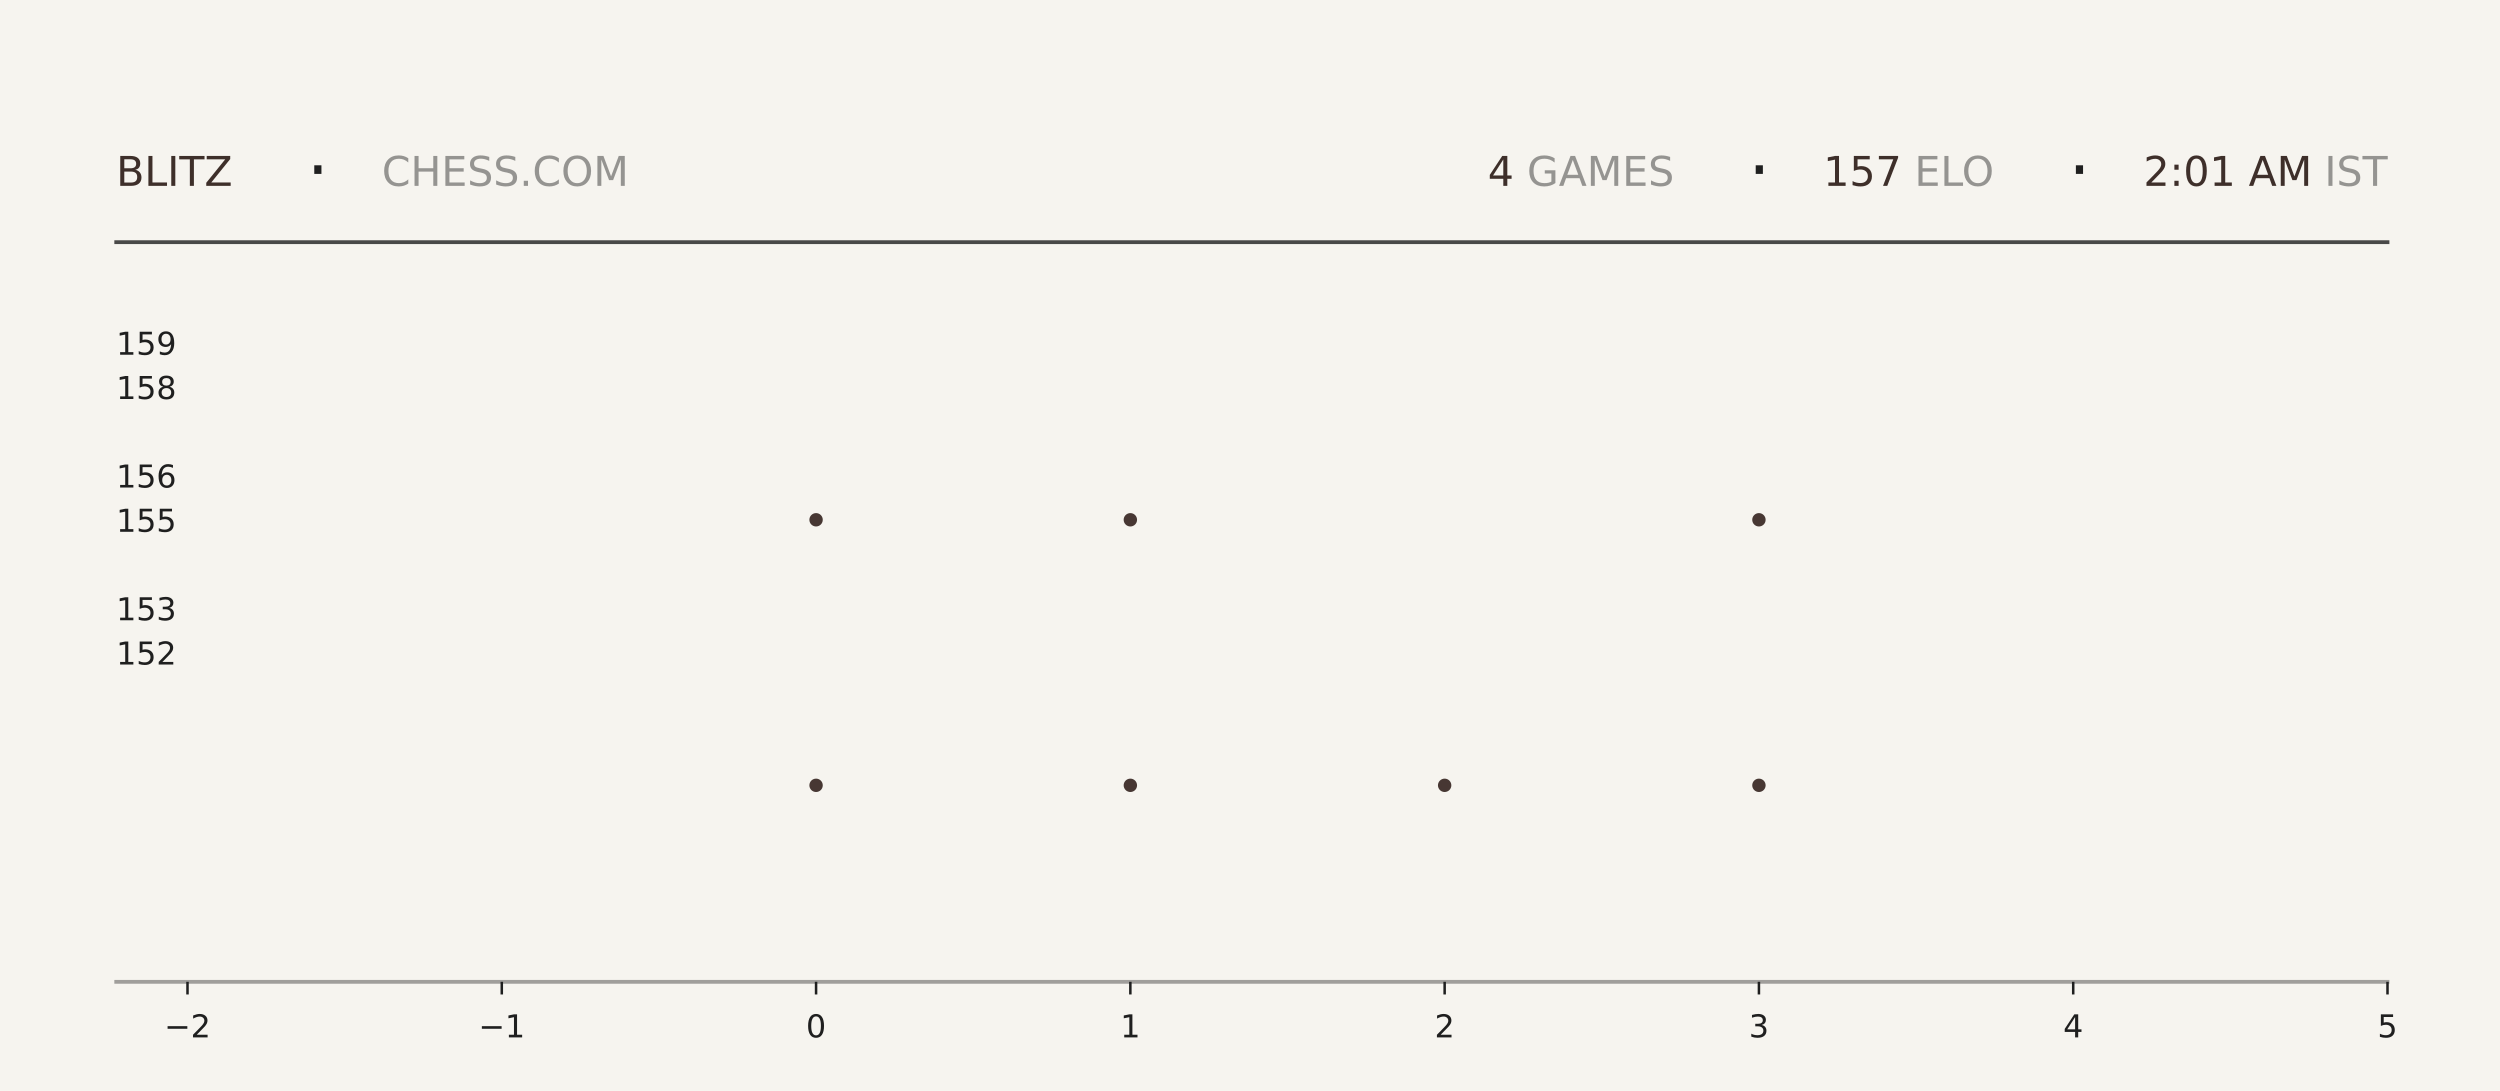
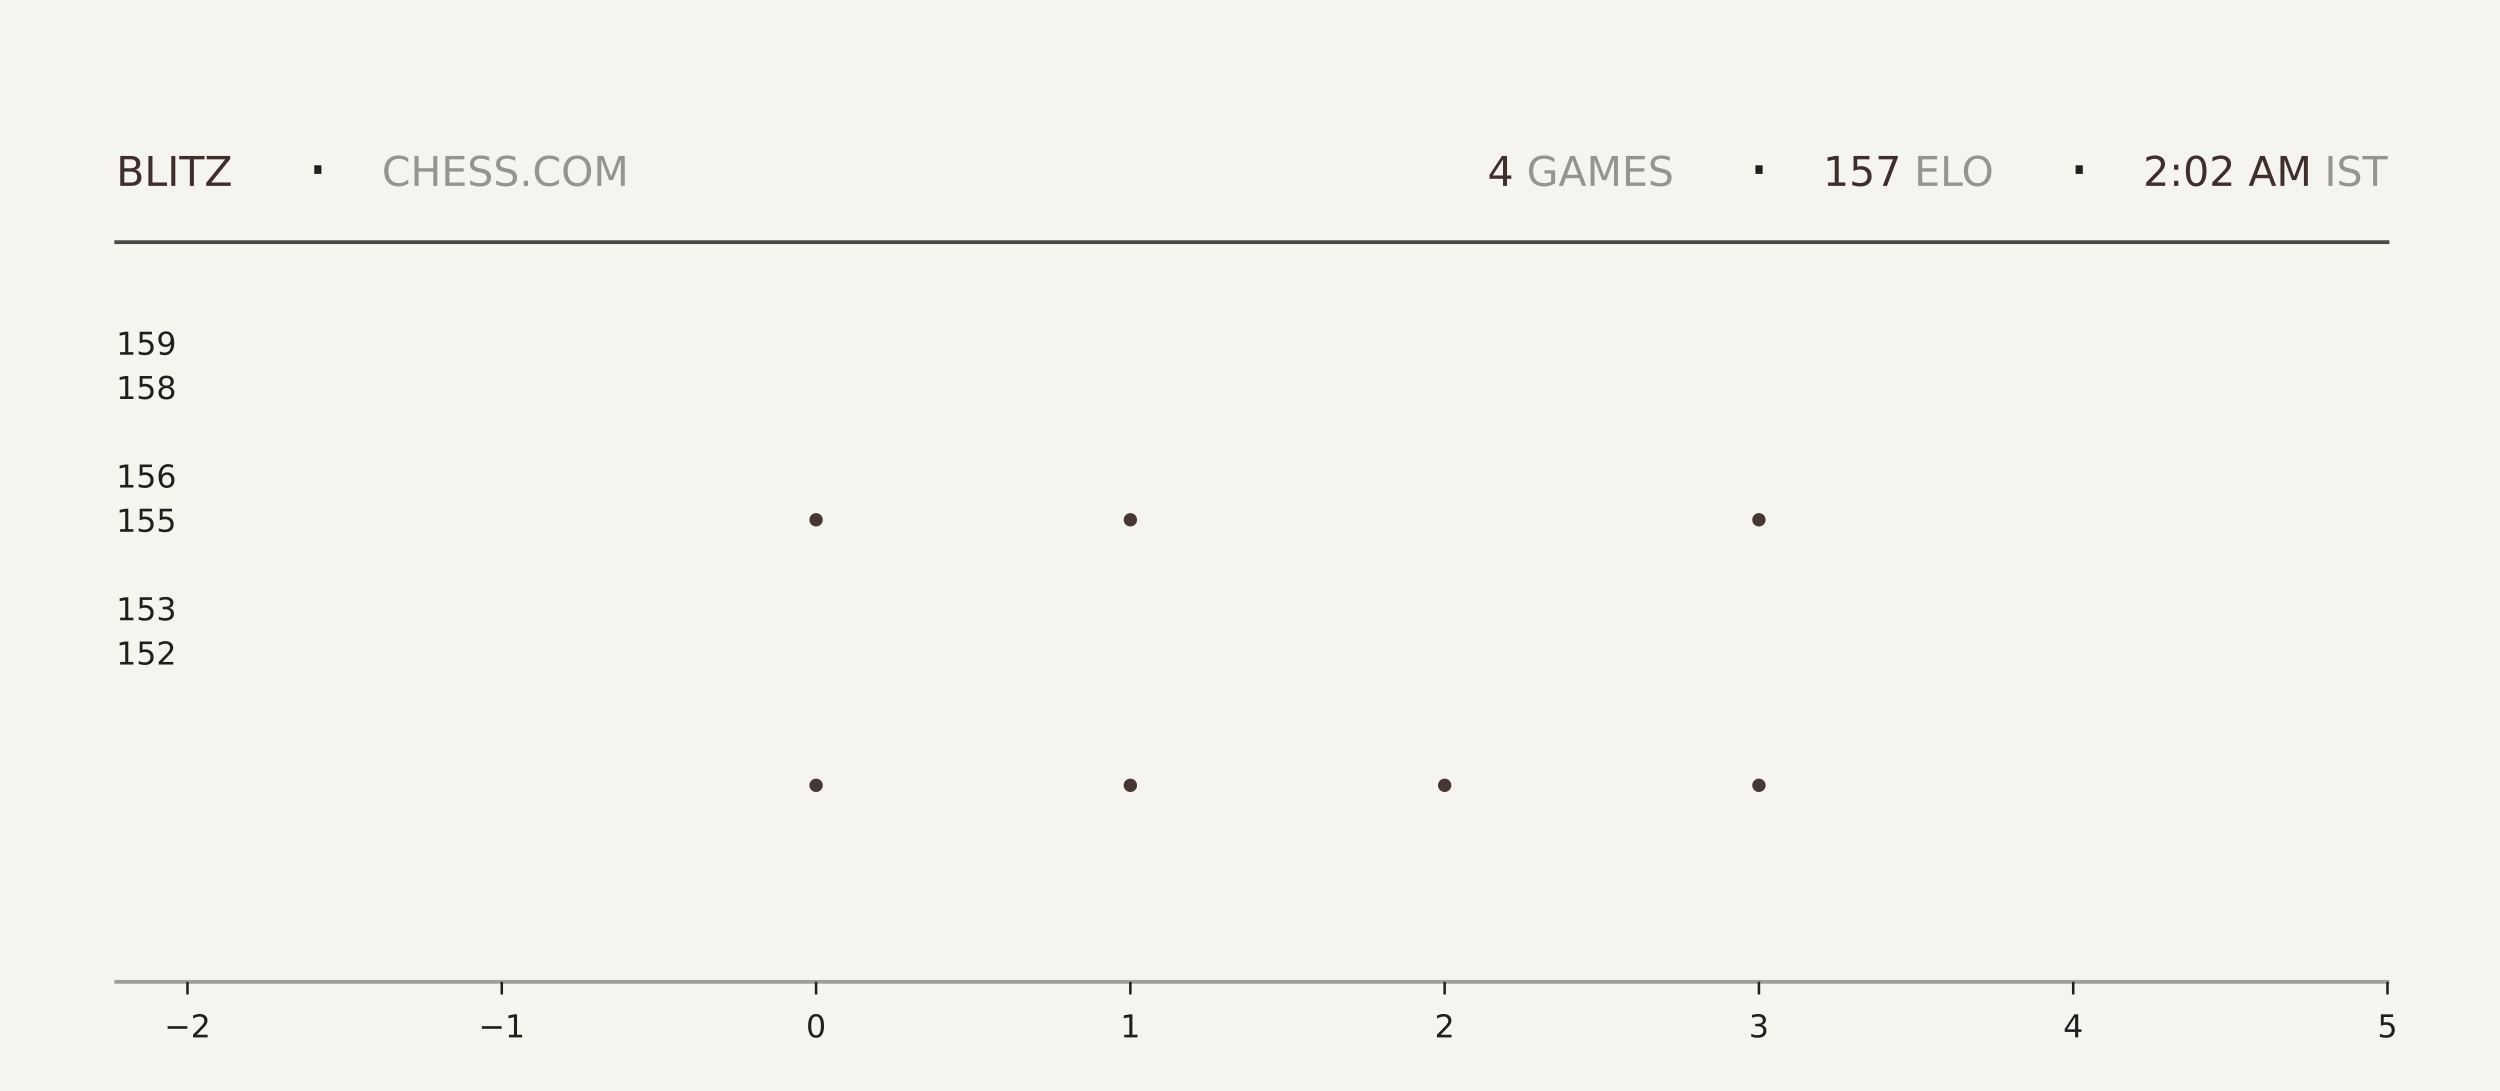
<svg xmlns="http://www.w3.org/2000/svg" xmlns:xlink="http://www.w3.org/1999/xlink" width="792pt" height="345.6pt" viewBox="0 0 792 345.6" version="1.1">
  <defs>
    <style type="text/css">*{stroke-linejoin: round; stroke-linecap: butt}</style>
  </defs>
  <g id="figure_1">
    <g id="patch_1">
      <path d="M 0 345.6  L 792 345.6  L 792 0  L 0 0  z " style="fill: #f6f4ef" />
    </g>
    <g id="axes_1">
      <g id="patch_2">
        <path d="M 59.4 311.04  L 756.36 311.04  L 756.36 103.68  L 59.4 103.68  z " style="fill: #f6f4ef" />
      </g>
      <g id="PathCollection_1">
        <defs>
-           <path id="m1f68e117bc" d="M 0 2.121  C 0.563 2.121 1.102 1.898 1.5 1.5  C 1.898 1.102 2.121 0.563 2.121 0  C 2.121 -0.563 1.898 -1.102 1.5 -1.5  C 1.102 -1.898 0.563 -2.121 0 -2.121  C -0.563 -2.121 -1.102 -1.898 -1.5 -1.5  C -1.898 -1.102 -2.121 -0.563 -2.121 0  C -2.121 0.563 -1.898 1.102 -1.5 1.5  C -1.102 1.898 -0.563 2.121 0 2.121  z " />
-         </defs>
-         <g clip-path="url(#p126874b13b)">
-           <use xlink:href="#m1f68e117bc" x="258.531" y="248.79" style="fill: #3e2f2a; fill-opacity: 0.95" />
-           <use xlink:href="#m1f68e117bc" x="258.531" y="164.668" style="fill: #3e2f2a; fill-opacity: 0.95" />
+           <path id="m8f78fecce7" d="M 0 2.121  C 0.563 2.121 1.102 1.898 1.5 1.5  C 1.898 1.102 2.121 0.563 2.121 0  C 2.121 -0.563 1.898 -1.102 1.5 -1.5  C 1.102 -1.898 0.563 -2.121 0 -2.121  C -0.563 -2.121 -1.102 -1.898 -1.5 -1.5  C -1.898 -1.102 -2.121 -0.563 -2.121 0  C -2.121 0.563 -1.898 1.102 -1.5 1.5  C -1.102 1.898 -0.563 2.121 0 2.121  z " />
+         </defs>
+         <g clip-path="url(#p03482b49e1)">
+           <use xlink:href="#m8f78fecce7" x="258.531" y="248.79" style="fill: #3e2f2a; fill-opacity: 0.95" />
+           <use xlink:href="#m8f78fecce7" x="258.531" y="164.668" style="fill: #3e2f2a; fill-opacity: 0.95" />
        </g>
      </g>
      <g id="PathCollection_2">
-         <g clip-path="url(#p126874b13b)">
-           <use xlink:href="#m1f68e117bc" x="358.097" y="248.79" style="fill: #3e2f2a; fill-opacity: 0.95" />
-           <use xlink:href="#m1f68e117bc" x="358.097" y="164.668" style="fill: #3e2f2a; fill-opacity: 0.95" />
-           <use xlink:href="#m1f68e117bc" x="358.097" y="80.547" style="fill: #3e2f2a; fill-opacity: 0.95" />
+         <g clip-path="url(#p03482b49e1)">
+           <use xlink:href="#m8f78fecce7" x="358.097" y="248.79" style="fill: #3e2f2a; fill-opacity: 0.95" />
+           <use xlink:href="#m8f78fecce7" x="358.097" y="164.668" style="fill: #3e2f2a; fill-opacity: 0.95" />
+           <use xlink:href="#m8f78fecce7" x="358.097" y="80.547" style="fill: #3e2f2a; fill-opacity: 0.95" />
        </g>
      </g>
      <g id="PathCollection_3">
-         <g clip-path="url(#p126874b13b)">
-           <use xlink:href="#m1f68e117bc" x="457.663" y="248.79" style="fill: #3e2f2a; fill-opacity: 0.95" />
+         <g clip-path="url(#p03482b49e1)">
+           <use xlink:href="#m8f78fecce7" x="457.663" y="248.79" style="fill: #3e2f2a; fill-opacity: 0.95" />
        </g>
      </g>
      <g id="PathCollection_4">
-         <g clip-path="url(#p126874b13b)">
-           <use xlink:href="#m1f68e117bc" x="557.229" y="248.79" style="fill: #3e2f2a; fill-opacity: 0.95" />
-           <use xlink:href="#m1f68e117bc" x="557.229" y="164.668" style="fill: #3e2f2a; fill-opacity: 0.95" />
-           <use xlink:href="#m1f68e117bc" x="557.229" y="80.547" style="fill: #3e2f2a; fill-opacity: 0.95" />
+         <g clip-path="url(#p03482b49e1)">
+           <use xlink:href="#m8f78fecce7" x="557.229" y="248.79" style="fill: #3e2f2a; fill-opacity: 0.95" />
+           <use xlink:href="#m8f78fecce7" x="557.229" y="164.668" style="fill: #3e2f2a; fill-opacity: 0.95" />
+           <use xlink:href="#m8f78fecce7" x="557.229" y="80.547" style="fill: #3e2f2a; fill-opacity: 0.95" />
        </g>
      </g>
      <g id="matplotlib.axis_1">
        <g id="xtick_1">
          <g id="line2d_1">
            <defs>
-               <path id="me20955d77a" d="M 0 0  L 0 4  " style="stroke: #1f1f1f; stroke-width: 0.8" />
+               <path id="ma07835a8cc" d="M 0 0  L 0 4  " style="stroke: #1f1f1f; stroke-width: 0.8" />
            </defs>
            <g>
-               <use xlink:href="#me20955d77a" x="59.4" y="311.04" style="fill: #1f1f1f; stroke: #1f1f1f; stroke-width: 0.8" />
+               <use xlink:href="#ma07835a8cc" x="59.4" y="311.04" style="fill: #1f1f1f; stroke: #1f1f1f; stroke-width: 0.8" />
            </g>
          </g>
          <g id="text_1">
            <g style="fill: #1f1f1f" transform="translate(52.02891 328.6384) scale(0.1 -0.1)">
              <defs>
                <path id="DejaVuSans-2212" d="M 678 2272  L 4684 2272  L 4684 1741  L 678 1741  L 678 2272  z " transform="scale(0.015625)" />
                <path id="DejaVuSans-32" d="M 1228 531  L 3431 531  L 3431 0  L 469 0  L 469 531  Q 828 903 1448 1529  Q 2069 2156 2228 2338  Q 2531 2678 2651 2914  Q 2772 3150 2772 3378  Q 2772 3750 2511 3984  Q 2250 4219 1831 4219  Q 1534 4219 1204 4116  Q 875 4013 500 3803  L 500 4441  Q 881 4594 1212 4672  Q 1544 4750 1819 4750  Q 2544 4750 2975 4387  Q 3406 4025 3406 3419  Q 3406 3131 3298 2873  Q 3191 2616 2906 2266  Q 2828 2175 2409 1742  Q 1991 1309 1228 531  z " transform="scale(0.015625)" />
              </defs>
              <use xlink:href="#DejaVuSans-2212" />
              <use xlink:href="#DejaVuSans-32" transform="translate(83.78906 0)" />
            </g>
          </g>
        </g>
        <g id="xtick_2">
          <g id="line2d_2">
            <g>
-               <use xlink:href="#me20955d77a" x="158.966" y="311.04" style="fill: #1f1f1f; stroke: #1f1f1f; stroke-width: 0.8" />
+               <use xlink:href="#ma07835a8cc" x="158.966" y="311.04" style="fill: #1f1f1f; stroke: #1f1f1f; stroke-width: 0.8" />
            </g>
          </g>
          <g id="text_2">
            <g style="fill: #1f1f1f" transform="translate(151.5946 328.6384) scale(0.1 -0.1)">
              <defs>
                <path id="DejaVuSans-31" d="M 794 531  L 1825 531  L 1825 4091  L 703 3866  L 703 4441  L 1819 4666  L 2450 4666  L 2450 531  L 3481 531  L 3481 0  L 794 0  L 794 531  z " transform="scale(0.015625)" />
              </defs>
              <use xlink:href="#DejaVuSans-2212" />
              <use xlink:href="#DejaVuSans-31" transform="translate(83.78906 0)" />
            </g>
          </g>
        </g>
        <g id="xtick_3">
          <g id="line2d_3">
            <g>
-               <use xlink:href="#me20955d77a" x="258.531" y="311.04" style="fill: #1f1f1f; stroke: #1f1f1f; stroke-width: 0.8" />
+               <use xlink:href="#ma07835a8cc" x="258.531" y="311.04" style="fill: #1f1f1f; stroke: #1f1f1f; stroke-width: 0.8" />
            </g>
          </g>
          <g id="text_3">
            <g style="fill: #1f1f1f" transform="translate(255.3502 328.6384) scale(0.1 -0.1)">
              <defs>
                <path id="DejaVuSans-30" d="M 2034 4250  Q 1547 4250 1301 3770  Q 1056 3291 1056 2328  Q 1056 1369 1301 889  Q 1547 409 2034 409  Q 2525 409 2770 889  Q 3016 1369 3016 2328  Q 3016 3291 2770 3770  Q 2525 4250 2034 4250  z M 2034 4750  Q 2819 4750 3233 4129  Q 3647 3509 3647 2328  Q 3647 1150 3233 529  Q 2819 -91 2034 -91  Q 1250 -91 836 529  Q 422 1150 422 2328  Q 422 3509 836 4129  Q 1250 4750 2034 4750  z " transform="scale(0.015625)" />
              </defs>
              <use xlink:href="#DejaVuSans-30" />
            </g>
          </g>
        </g>
        <g id="xtick_4">
          <g id="line2d_4">
            <g>
-               <use xlink:href="#me20955d77a" x="358.097" y="311.04" style="fill: #1f1f1f; stroke: #1f1f1f; stroke-width: 0.8" />
+               <use xlink:href="#ma07835a8cc" x="358.097" y="311.04" style="fill: #1f1f1f; stroke: #1f1f1f; stroke-width: 0.8" />
            </g>
          </g>
          <g id="text_4">
            <g style="fill: #1f1f1f" transform="translate(354.9159 328.6384) scale(0.1 -0.1)">
              <use xlink:href="#DejaVuSans-31" />
            </g>
          </g>
        </g>
        <g id="xtick_5">
          <g id="line2d_5">
            <g>
-               <use xlink:href="#me20955d77a" x="457.663" y="311.04" style="fill: #1f1f1f; stroke: #1f1f1f; stroke-width: 0.8" />
+               <use xlink:href="#ma07835a8cc" x="457.663" y="311.04" style="fill: #1f1f1f; stroke: #1f1f1f; stroke-width: 0.8" />
            </g>
          </g>
          <g id="text_5">
            <g style="fill: #1f1f1f" transform="translate(454.4816 328.6384) scale(0.1 -0.1)">
              <use xlink:href="#DejaVuSans-32" />
            </g>
          </g>
        </g>
        <g id="xtick_6">
          <g id="line2d_6">
            <g>
-               <use xlink:href="#me20955d77a" x="557.229" y="311.04" style="fill: #1f1f1f; stroke: #1f1f1f; stroke-width: 0.8" />
+               <use xlink:href="#ma07835a8cc" x="557.229" y="311.04" style="fill: #1f1f1f; stroke: #1f1f1f; stroke-width: 0.8" />
            </g>
          </g>
          <g id="text_6">
            <g style="fill: #1f1f1f" transform="translate(554.0473 328.6384) scale(0.1 -0.1)">
              <defs>
                <path id="DejaVuSans-33" d="M 2597 2516  Q 3050 2419 3304 2112  Q 3559 1806 3559 1356  Q 3559 666 3084 287  Q 2609 -91 1734 -91  Q 1441 -91 1130 -33  Q 819 25 488 141  L 488 750  Q 750 597 1062 519  Q 1375 441 1716 441  Q 2309 441 2620 675  Q 2931 909 2931 1356  Q 2931 1769 2642 2001  Q 2353 2234 1838 2234  L 1294 2234  L 1294 2753  L 1863 2753  Q 2328 2753 2575 2939  Q 2822 3125 2822 3475  Q 2822 3834 2567 4026  Q 2313 4219 1838 4219  Q 1578 4219 1281 4162  Q 984 4106 628 3988  L 628 4550  Q 988 4650 1302 4700  Q 1616 4750 1894 4750  Q 2613 4750 3031 4423  Q 3450 4097 3450 3541  Q 3450 3153 3228 2886  Q 3006 2619 2597 2516  z " transform="scale(0.015625)" />
              </defs>
              <use xlink:href="#DejaVuSans-33" />
            </g>
          </g>
        </g>
        <g id="xtick_7">
          <g id="line2d_7">
            <g>
-               <use xlink:href="#me20955d77a" x="656.794" y="311.04" style="fill: #1f1f1f; stroke: #1f1f1f; stroke-width: 0.8" />
+               <use xlink:href="#ma07835a8cc" x="656.794" y="311.04" style="fill: #1f1f1f; stroke: #1f1f1f; stroke-width: 0.8" />
            </g>
          </g>
          <g id="text_7">
            <g style="fill: #1f1f1f" transform="translate(653.613 328.6384) scale(0.1 -0.1)">
              <defs>
                <path id="DejaVuSans-34" d="M 2419 4116  L 825 1625  L 2419 1625  L 2419 4116  z M 2253 4666  L 3047 4666  L 3047 1625  L 3713 1625  L 3713 1100  L 3047 1100  L 3047 0  L 2419 0  L 2419 1100  L 313 1100  L 313 1709  L 2253 4666  z " transform="scale(0.015625)" />
              </defs>
              <use xlink:href="#DejaVuSans-34" />
            </g>
          </g>
        </g>
        <g id="xtick_8">
          <g id="line2d_8">
            <g>
-               <use xlink:href="#me20955d77a" x="756.36" y="311.04" style="fill: #1f1f1f; stroke: #1f1f1f; stroke-width: 0.8" />
+               <use xlink:href="#ma07835a8cc" x="756.36" y="311.04" style="fill: #1f1f1f; stroke: #1f1f1f; stroke-width: 0.8" />
            </g>
          </g>
          <g id="text_8">
            <g style="fill: #1f1f1f" transform="translate(753.1788 328.6384) scale(0.1 -0.1)">
              <defs>
                <path id="DejaVuSans-35" d="M 691 4666  L 3169 4666  L 3169 4134  L 1269 4134  L 1269 2991  Q 1406 3038 1543 3061  Q 1681 3084 1819 3084  Q 2600 3084 3056 2656  Q 3513 2228 3513 1497  Q 3513 744 3044 326  Q 2575 -91 1722 -91  Q 1428 -91 1123 -41  Q 819 9 494 109  L 494 744  Q 775 591 1075 516  Q 1375 441 1709 441  Q 2250 441 2565 725  Q 2881 1009 2881 1497  Q 2881 1984 2565 2268  Q 2250 2553 1709 2553  Q 1456 2553 1204 2497  Q 953 2441 691 2322  L 691 4666  z " transform="scale(0.015625)" />
              </defs>
              <use xlink:href="#DejaVuSans-35" />
            </g>
          </g>
        </g>
      </g>
      <g id="matplotlib.axis_2">
        <g id="ytick_1">
          <g id="line2d_9" />
          <g id="text_9">
            <g style="fill: #1f1f1f" transform="translate(36.8125 210.5283) scale(0.1 -0.1)">
              <use xlink:href="#DejaVuSans-31" />
              <use xlink:href="#DejaVuSans-35" transform="translate(63.62305 0)" />
              <use xlink:href="#DejaVuSans-32" transform="translate(127.2461 0)" />
            </g>
          </g>
        </g>
        <g id="ytick_2">
          <g id="line2d_10" />
          <g id="text_10">
            <g style="fill: #1f1f1f" transform="translate(36.8125 196.508) scale(0.1 -0.1)">
              <use xlink:href="#DejaVuSans-31" />
              <use xlink:href="#DejaVuSans-35" transform="translate(63.62305 0)" />
              <use xlink:href="#DejaVuSans-33" transform="translate(127.2461 0)" />
            </g>
          </g>
        </g>
        <g id="ytick_3">
          <g id="line2d_11" />
          <g id="text_11">
            <g style="fill: #1f1f1f" transform="translate(36.8125 168.4675) scale(0.1 -0.1)">
              <use xlink:href="#DejaVuSans-31" />
              <use xlink:href="#DejaVuSans-35" transform="translate(63.62305 0)" />
              <use xlink:href="#DejaVuSans-35" transform="translate(127.2461 0)" />
            </g>
          </g>
        </g>
        <g id="ytick_4">
          <g id="line2d_12" />
          <g id="text_12">
            <g style="fill: #1f1f1f" transform="translate(36.8125 154.4472) scale(0.1 -0.1)">
              <defs>
                <path id="DejaVuSans-36" d="M 2113 2584  Q 1688 2584 1439 2293  Q 1191 2003 1191 1497  Q 1191 994 1439 701  Q 1688 409 2113 409  Q 2538 409 2786 701  Q 3034 994 3034 1497  Q 3034 2003 2786 2293  Q 2538 2584 2113 2584  z M 3366 4563  L 3366 3988  Q 3128 4100 2886 4159  Q 2644 4219 2406 4219  Q 1781 4219 1451 3797  Q 1122 3375 1075 2522  Q 1259 2794 1537 2939  Q 1816 3084 2150 3084  Q 2853 3084 3261 2657  Q 3669 2231 3669 1497  Q 3669 778 3244 343  Q 2819 -91 2113 -91  Q 1303 -91 875 529  Q 447 1150 447 2328  Q 447 3434 972 4092  Q 1497 4750 2381 4750  Q 2619 4750 2861 4703  Q 3103 4656 3366 4563  z " transform="scale(0.015625)" />
              </defs>
              <use xlink:href="#DejaVuSans-31" />
              <use xlink:href="#DejaVuSans-35" transform="translate(63.62305 0)" />
              <use xlink:href="#DejaVuSans-36" transform="translate(127.2461 0)" />
            </g>
          </g>
        </g>
        <g id="ytick_5">
          <g id="line2d_13" />
          <g id="text_13">
            <g style="fill: #1f1f1f" transform="translate(36.8125 126.4066) scale(0.1 -0.1)">
              <defs>
                <path id="DejaVuSans-38" d="M 2034 2216  Q 1584 2216 1326 1975  Q 1069 1734 1069 1313  Q 1069 891 1326 650  Q 1584 409 2034 409  Q 2484 409 2743 651  Q 3003 894 3003 1313  Q 3003 1734 2745 1975  Q 2488 2216 2034 2216  z M 1403 2484  Q 997 2584 770 2862  Q 544 3141 544 3541  Q 544 4100 942 4425  Q 1341 4750 2034 4750  Q 2731 4750 3128 4425  Q 3525 4100 3525 3541  Q 3525 3141 3298 2862  Q 3072 2584 2669 2484  Q 3125 2378 3379 2068  Q 3634 1759 3634 1313  Q 3634 634 3220 271  Q 2806 -91 2034 -91  Q 1263 -91 848 271  Q 434 634 434 1313  Q 434 1759 690 2068  Q 947 2378 1403 2484  z M 1172 3481  Q 1172 3119 1398 2916  Q 1625 2713 2034 2713  Q 2441 2713 2670 2916  Q 2900 3119 2900 3481  Q 2900 3844 2670 4047  Q 2441 4250 2034 4250  Q 1625 4250 1398 4047  Q 1172 3844 1172 3481  z " transform="scale(0.015625)" />
              </defs>
              <use xlink:href="#DejaVuSans-31" />
              <use xlink:href="#DejaVuSans-35" transform="translate(63.62305 0)" />
              <use xlink:href="#DejaVuSans-38" transform="translate(127.2461 0)" />
            </g>
          </g>
        </g>
        <g id="ytick_6">
          <g id="line2d_14" />
          <g id="text_14">
            <g style="fill: #1f1f1f" transform="translate(36.8125 112.3863) scale(0.1 -0.1)">
              <defs>
                <path id="DejaVuSans-39" d="M 703 97  L 703 672  Q 941 559 1184 500  Q 1428 441 1663 441  Q 2288 441 2617 861  Q 2947 1281 2994 2138  Q 2813 1869 2534 1725  Q 2256 1581 1919 1581  Q 1219 1581 811 2004  Q 403 2428 403 3163  Q 403 3881 828 4315  Q 1253 4750 1959 4750  Q 2769 4750 3195 4129  Q 3622 3509 3622 2328  Q 3622 1225 3098 567  Q 2575 -91 1691 -91  Q 1453 -91 1209 -44  Q 966 3 703 97  z M 1959 2075  Q 2384 2075 2632 2365  Q 2881 2656 2881 3163  Q 2881 3666 2632 3958  Q 2384 4250 1959 4250  Q 1534 4250 1286 3958  Q 1038 3666 1038 3163  Q 1038 2656 1286 2365  Q 1534 2075 1959 2075  z " transform="scale(0.015625)" />
              </defs>
              <use xlink:href="#DejaVuSans-31" />
              <use xlink:href="#DejaVuSans-35" transform="translate(63.62305 0)" />
              <use xlink:href="#DejaVuSans-39" transform="translate(127.2461 0)" />
            </g>
          </g>
        </g>
      </g>
    </g>
    <g id="line2d_15">
      <path d="M 36.82 76.723  L 756.36 76.723  " style="fill: none; stroke: #1f1f1f; stroke-opacity: 0.8; stroke-width: 1.2; stroke-linecap: square" />
    </g>
    <g id="line2d_16">
      <path d="M 36.82 311.04  L 756.36 311.04  " style="fill: none; stroke: #1f1f1f; stroke-opacity: 0.4; stroke-width: 1.2; stroke-linecap: square" />
    </g>
    <g id="text_15">
      <g style="fill: #3e2f2a" transform="translate(36.82 58.88319) scale(0.13 -0.13)">
        <defs>
          <path id="DejaVuSans-42" d="M 1259 2228  L 1259 519  L 2272 519  Q 2781 519 3026 730  Q 3272 941 3272 1375  Q 3272 1813 3026 2020  Q 2781 2228 2272 2228  L 1259 2228  z M 1259 4147  L 1259 2741  L 2194 2741  Q 2656 2741 2882 2914  Q 3109 3088 3109 3444  Q 3109 3797 2882 3972  Q 2656 4147 2194 4147  L 1259 4147  z M 628 4666  L 2241 4666  Q 2963 4666 3353 4366  Q 3744 4066 3744 3513  Q 3744 3084 3544 2831  Q 3344 2578 2956 2516  Q 3422 2416 3680 2098  Q 3938 1781 3938 1306  Q 3938 681 3513 340  Q 3088 0 2303 0  L 628 0  L 628 4666  z " transform="scale(0.015625)" />
          <path id="DejaVuSans-4c" d="M 628 4666  L 1259 4666  L 1259 531  L 3531 531  L 3531 0  L 628 0  L 628 4666  z " transform="scale(0.015625)" />
          <path id="DejaVuSans-49" d="M 628 4666  L 1259 4666  L 1259 0  L 628 0  L 628 4666  z " transform="scale(0.015625)" />
          <path id="DejaVuSans-54" d="M -19 4666  L 3928 4666  L 3928 4134  L 2272 4134  L 2272 0  L 1638 0  L 1638 4134  L -19 4134  L -19 4666  z " transform="scale(0.015625)" />
          <path id="DejaVuSans-5a" d="M 359 4666  L 4025 4666  L 4025 4184  L 1075 531  L 4097 531  L 4097 0  L 288 0  L 288 481  L 3238 4134  L 359 4134  L 359 4666  z " transform="scale(0.015625)" />
        </defs>
        <use xlink:href="#DejaVuSans-42" />
        <use xlink:href="#DejaVuSans-4c" transform="translate(68.60352 0)" />
        <use xlink:href="#DejaVuSans-49" transform="translate(124.3164 0)" />
        <use xlink:href="#DejaVuSans-54" transform="translate(153.8086 0)" />
        <use xlink:href="#DejaVuSans-5a" transform="translate(214.8926 0)" />
      </g>
    </g>
    <g id="text_16">
      <g style="fill: #1f1f1f" transform="translate(97.21 61.36662) scale(0.22 -0.22)">
        <defs>
          <path id="DejaVuSans-b7" d="M 684 2619  L 1344 2619  L 1344 1825  L 684 1825  L 684 2619  z " transform="scale(0.015625)" />
        </defs>
        <use xlink:href="#DejaVuSans-b7" />
      </g>
    </g>
    <g id="text_17">
      <g style="fill: #1f1f1f; opacity: 0.45" transform="translate(120.97 58.88319) scale(0.13 -0.13)">
        <defs>
          <path id="DejaVuSans-43" d="M 4122 4306  L 4122 3641  Q 3803 3938 3442 4084  Q 3081 4231 2675 4231  Q 1875 4231 1450 3742  Q 1025 3253 1025 2328  Q 1025 1406 1450 917  Q 1875 428 2675 428  Q 3081 428 3442 575  Q 3803 722 4122 1019  L 4122 359  Q 3791 134 3420 21  Q 3050 -91 2638 -91  Q 1578 -91 968 557  Q 359 1206 359 2328  Q 359 3453 968 4101  Q 1578 4750 2638 4750  Q 3056 4750 3426 4639  Q 3797 4528 4122 4306  z " transform="scale(0.015625)" />
          <path id="DejaVuSans-48" d="M 628 4666  L 1259 4666  L 1259 2753  L 3553 2753  L 3553 4666  L 4184 4666  L 4184 0  L 3553 0  L 3553 2222  L 1259 2222  L 1259 0  L 628 0  L 628 4666  z " transform="scale(0.015625)" />
          <path id="DejaVuSans-45" d="M 628 4666  L 3578 4666  L 3578 4134  L 1259 4134  L 1259 2753  L 3481 2753  L 3481 2222  L 1259 2222  L 1259 531  L 3634 531  L 3634 0  L 628 0  L 628 4666  z " transform="scale(0.015625)" />
          <path id="DejaVuSans-53" d="M 3425 4513  L 3425 3897  Q 3066 4069 2747 4153  Q 2428 4238 2131 4238  Q 1616 4238 1336 4038  Q 1056 3838 1056 3469  Q 1056 3159 1242 3001  Q 1428 2844 1947 2747  L 2328 2669  Q 3034 2534 3370 2195  Q 3706 1856 3706 1288  Q 3706 609 3251 259  Q 2797 -91 1919 -91  Q 1588 -91 1214 -16  Q 841 59 441 206  L 441 856  Q 825 641 1194 531  Q 1563 422 1919 422  Q 2459 422 2753 634  Q 3047 847 3047 1241  Q 3047 1584 2836 1778  Q 2625 1972 2144 2069  L 1759 2144  Q 1053 2284 737 2584  Q 422 2884 422 3419  Q 422 4038 858 4394  Q 1294 4750 2059 4750  Q 2388 4750 2728 4690  Q 3069 4631 3425 4513  z " transform="scale(0.015625)" />
          <path id="DejaVuSans-2e" d="M 684 794  L 1344 794  L 1344 0  L 684 0  L 684 794  z " transform="scale(0.015625)" />
          <path id="DejaVuSans-4f" d="M 2522 4238  Q 1834 4238 1429 3725  Q 1025 3213 1025 2328  Q 1025 1447 1429 934  Q 1834 422 2522 422  Q 3209 422 3611 934  Q 4013 1447 4013 2328  Q 4013 3213 3611 3725  Q 3209 4238 2522 4238  z M 2522 4750  Q 3503 4750 4090 4092  Q 4678 3434 4678 2328  Q 4678 1225 4090 567  Q 3503 -91 2522 -91  Q 1538 -91 948 565  Q 359 1222 359 2328  Q 359 3434 948 4092  Q 1538 4750 2522 4750  z " transform="scale(0.015625)" />
          <path id="DejaVuSans-4d" d="M 628 4666  L 1569 4666  L 2759 1491  L 3956 4666  L 4897 4666  L 4897 0  L 4281 0  L 4281 4097  L 3078 897  L 2444 897  L 1241 4097  L 1241 0  L 628 0  L 628 4666  z " transform="scale(0.015625)" />
        </defs>
        <use xlink:href="#DejaVuSans-43" />
        <use xlink:href="#DejaVuSans-48" transform="translate(69.82422 0)" />
        <use xlink:href="#DejaVuSans-45" transform="translate(145.0195 0)" />
        <use xlink:href="#DejaVuSans-53" transform="translate(208.2031 0)" />
        <use xlink:href="#DejaVuSans-53" transform="translate(271.6797 0)" />
        <use xlink:href="#DejaVuSans-2e" transform="translate(335.1562 0)" />
        <use xlink:href="#DejaVuSans-43" transform="translate(366.9434 0)" />
        <use xlink:href="#DejaVuSans-4f" transform="translate(436.7676 0)" />
        <use xlink:href="#DejaVuSans-4d" transform="translate(515.4785 0)" />
      </g>
    </g>
    <g id="text_18">
-       <g style="fill: #3e2f2a" transform="translate(471.33 58.88319) scale(0.13 -0.13)">
+       <g style="fill: #3e2f2a" transform="translate(471.24 58.88319) scale(0.13 -0.13)">
        <use xlink:href="#DejaVuSans-34" />
      </g>
    </g>
    <g id="text_19">
-       <g style="fill: #1f1f1f; opacity: 0.45" transform="translate(479.61 58.88319) scale(0.13 -0.13)">
+       <g style="fill: #1f1f1f; opacity: 0.45" transform="translate(479.52 58.88319) scale(0.13 -0.13)">
        <defs>
          <path id="DejaVuSans-20" transform="scale(0.015625)" />
          <path id="DejaVuSans-47" d="M 3809 666  L 3809 1919  L 2778 1919  L 2778 2438  L 4434 2438  L 4434 434  Q 4069 175 3628 42  Q 3188 -91 2688 -91  Q 1594 -91 976 548  Q 359 1188 359 2328  Q 359 3472 976 4111  Q 1594 4750 2688 4750  Q 3144 4750 3555 4637  Q 3966 4525 4313 4306  L 4313 3634  Q 3963 3931 3569 4081  Q 3175 4231 2741 4231  Q 1884 4231 1454 3753  Q 1025 3275 1025 2328  Q 1025 1384 1454 906  Q 1884 428 2741 428  Q 3075 428 3337 486  Q 3600 544 3809 666  z " transform="scale(0.015625)" />
          <path id="DejaVuSans-41" d="M 2188 4044  L 1331 1722  L 3047 1722  L 2188 4044  z M 1831 4666  L 2547 4666  L 4325 0  L 3669 0  L 3244 1197  L 1141 1197  L 716 0  L 50 0  L 1831 4666  z " transform="scale(0.015625)" />
        </defs>
        <use xlink:href="#DejaVuSans-20" />
        <use xlink:href="#DejaVuSans-47" transform="translate(31.78711 0)" />
        <use xlink:href="#DejaVuSans-41" transform="translate(109.2773 0)" />
        <use xlink:href="#DejaVuSans-4d" transform="translate(177.6855 0)" />
        <use xlink:href="#DejaVuSans-45" transform="translate(263.9648 0)" />
        <use xlink:href="#DejaVuSans-53" transform="translate(327.1484 0)" />
      </g>
    </g>
    <g id="text_20">
-       <g style="fill: #1f1f1f" transform="translate(553.86 61.36662) scale(0.22 -0.22)">
+       <g style="fill: #1f1f1f" transform="translate(553.77 61.36662) scale(0.22 -0.22)">
        <use xlink:href="#DejaVuSans-b7" />
      </g>
    </g>
    <g id="text_21">
-       <g style="fill: #3e2f2a" transform="translate(577.62 58.88319) scale(0.13 -0.13)">
+       <g style="fill: #3e2f2a" transform="translate(577.53 58.88319) scale(0.13 -0.13)">
        <defs>
          <path id="DejaVuSans-37" d="M 525 4666  L 3525 4666  L 3525 4397  L 1831 0  L 1172 0  L 2766 4134  L 525 4134  L 525 4666  z " transform="scale(0.015625)" />
        </defs>
        <use xlink:href="#DejaVuSans-31" />
        <use xlink:href="#DejaVuSans-35" transform="translate(63.62305 0)" />
        <use xlink:href="#DejaVuSans-37" transform="translate(127.2461 0)" />
      </g>
    </g>
    <g id="text_22">
-       <g style="fill: #1f1f1f; opacity: 0.45" transform="translate(602.37 58.88319) scale(0.13 -0.13)">
+       <g style="fill: #1f1f1f; opacity: 0.45" transform="translate(602.28 58.88319) scale(0.13 -0.13)">
        <use xlink:href="#DejaVuSans-20" />
        <use xlink:href="#DejaVuSans-45" transform="translate(31.78711 0)" />
        <use xlink:href="#DejaVuSans-4c" transform="translate(94.9707 0)" />
        <use xlink:href="#DejaVuSans-4f" transform="translate(147.0586 0)" />
      </g>
    </g>
    <g id="text_23">
-       <g style="fill: #1f1f1f" transform="translate(655.29 61.36662) scale(0.22 -0.22)">
+       <g style="fill: #1f1f1f" transform="translate(655.2 61.36662) scale(0.22 -0.22)">
        <use xlink:href="#DejaVuSans-b7" />
      </g>
    </g>
    <g id="text_24">
-       <g style="fill: #3e2f2a" transform="translate(679.05 58.88319) scale(0.13 -0.13)">
+       <g style="fill: #3e2f2a" transform="translate(678.96 58.88319) scale(0.13 -0.13)">
        <defs>
          <path id="DejaVuSans-3a" d="M 750 794  L 1409 794  L 1409 0  L 750 0  L 750 794  z M 750 3309  L 1409 3309  L 1409 2516  L 750 2516  L 750 3309  z " transform="scale(0.015625)" />
        </defs>
        <use xlink:href="#DejaVuSans-32" />
        <use xlink:href="#DejaVuSans-3a" transform="translate(63.62305 0)" />
        <use xlink:href="#DejaVuSans-30" transform="translate(97.31445 0)" />
-         <use xlink:href="#DejaVuSans-31" transform="translate(160.9375 0)" />
+         <use xlink:href="#DejaVuSans-32" transform="translate(160.9375 0)" />
        <use xlink:href="#DejaVuSans-20" transform="translate(224.5605 0)" />
        <use xlink:href="#DejaVuSans-41" transform="translate(256.3477 0)" />
        <use xlink:href="#DejaVuSans-4d" transform="translate(324.7559 0)" />
      </g>
    </g>
    <g id="text_25">
      <g style="fill: #1f1f1f; opacity: 0.45" transform="translate(732.24 58.88319) scale(0.13 -0.13)">
        <use xlink:href="#DejaVuSans-20" />
        <use xlink:href="#DejaVuSans-49" transform="translate(31.78711 0)" />
        <use xlink:href="#DejaVuSans-53" transform="translate(61.2793 0)" />
        <use xlink:href="#DejaVuSans-54" transform="translate(124.7559 0)" />
      </g>
    </g>
  </g>
  <defs>
-     <clipPath id="p126874b13b">
+     <clipPath id="p03482b49e1">
      <rect x="59.4" y="103.68" width="696.96" height="207.36" />
    </clipPath>
  </defs>
</svg>
